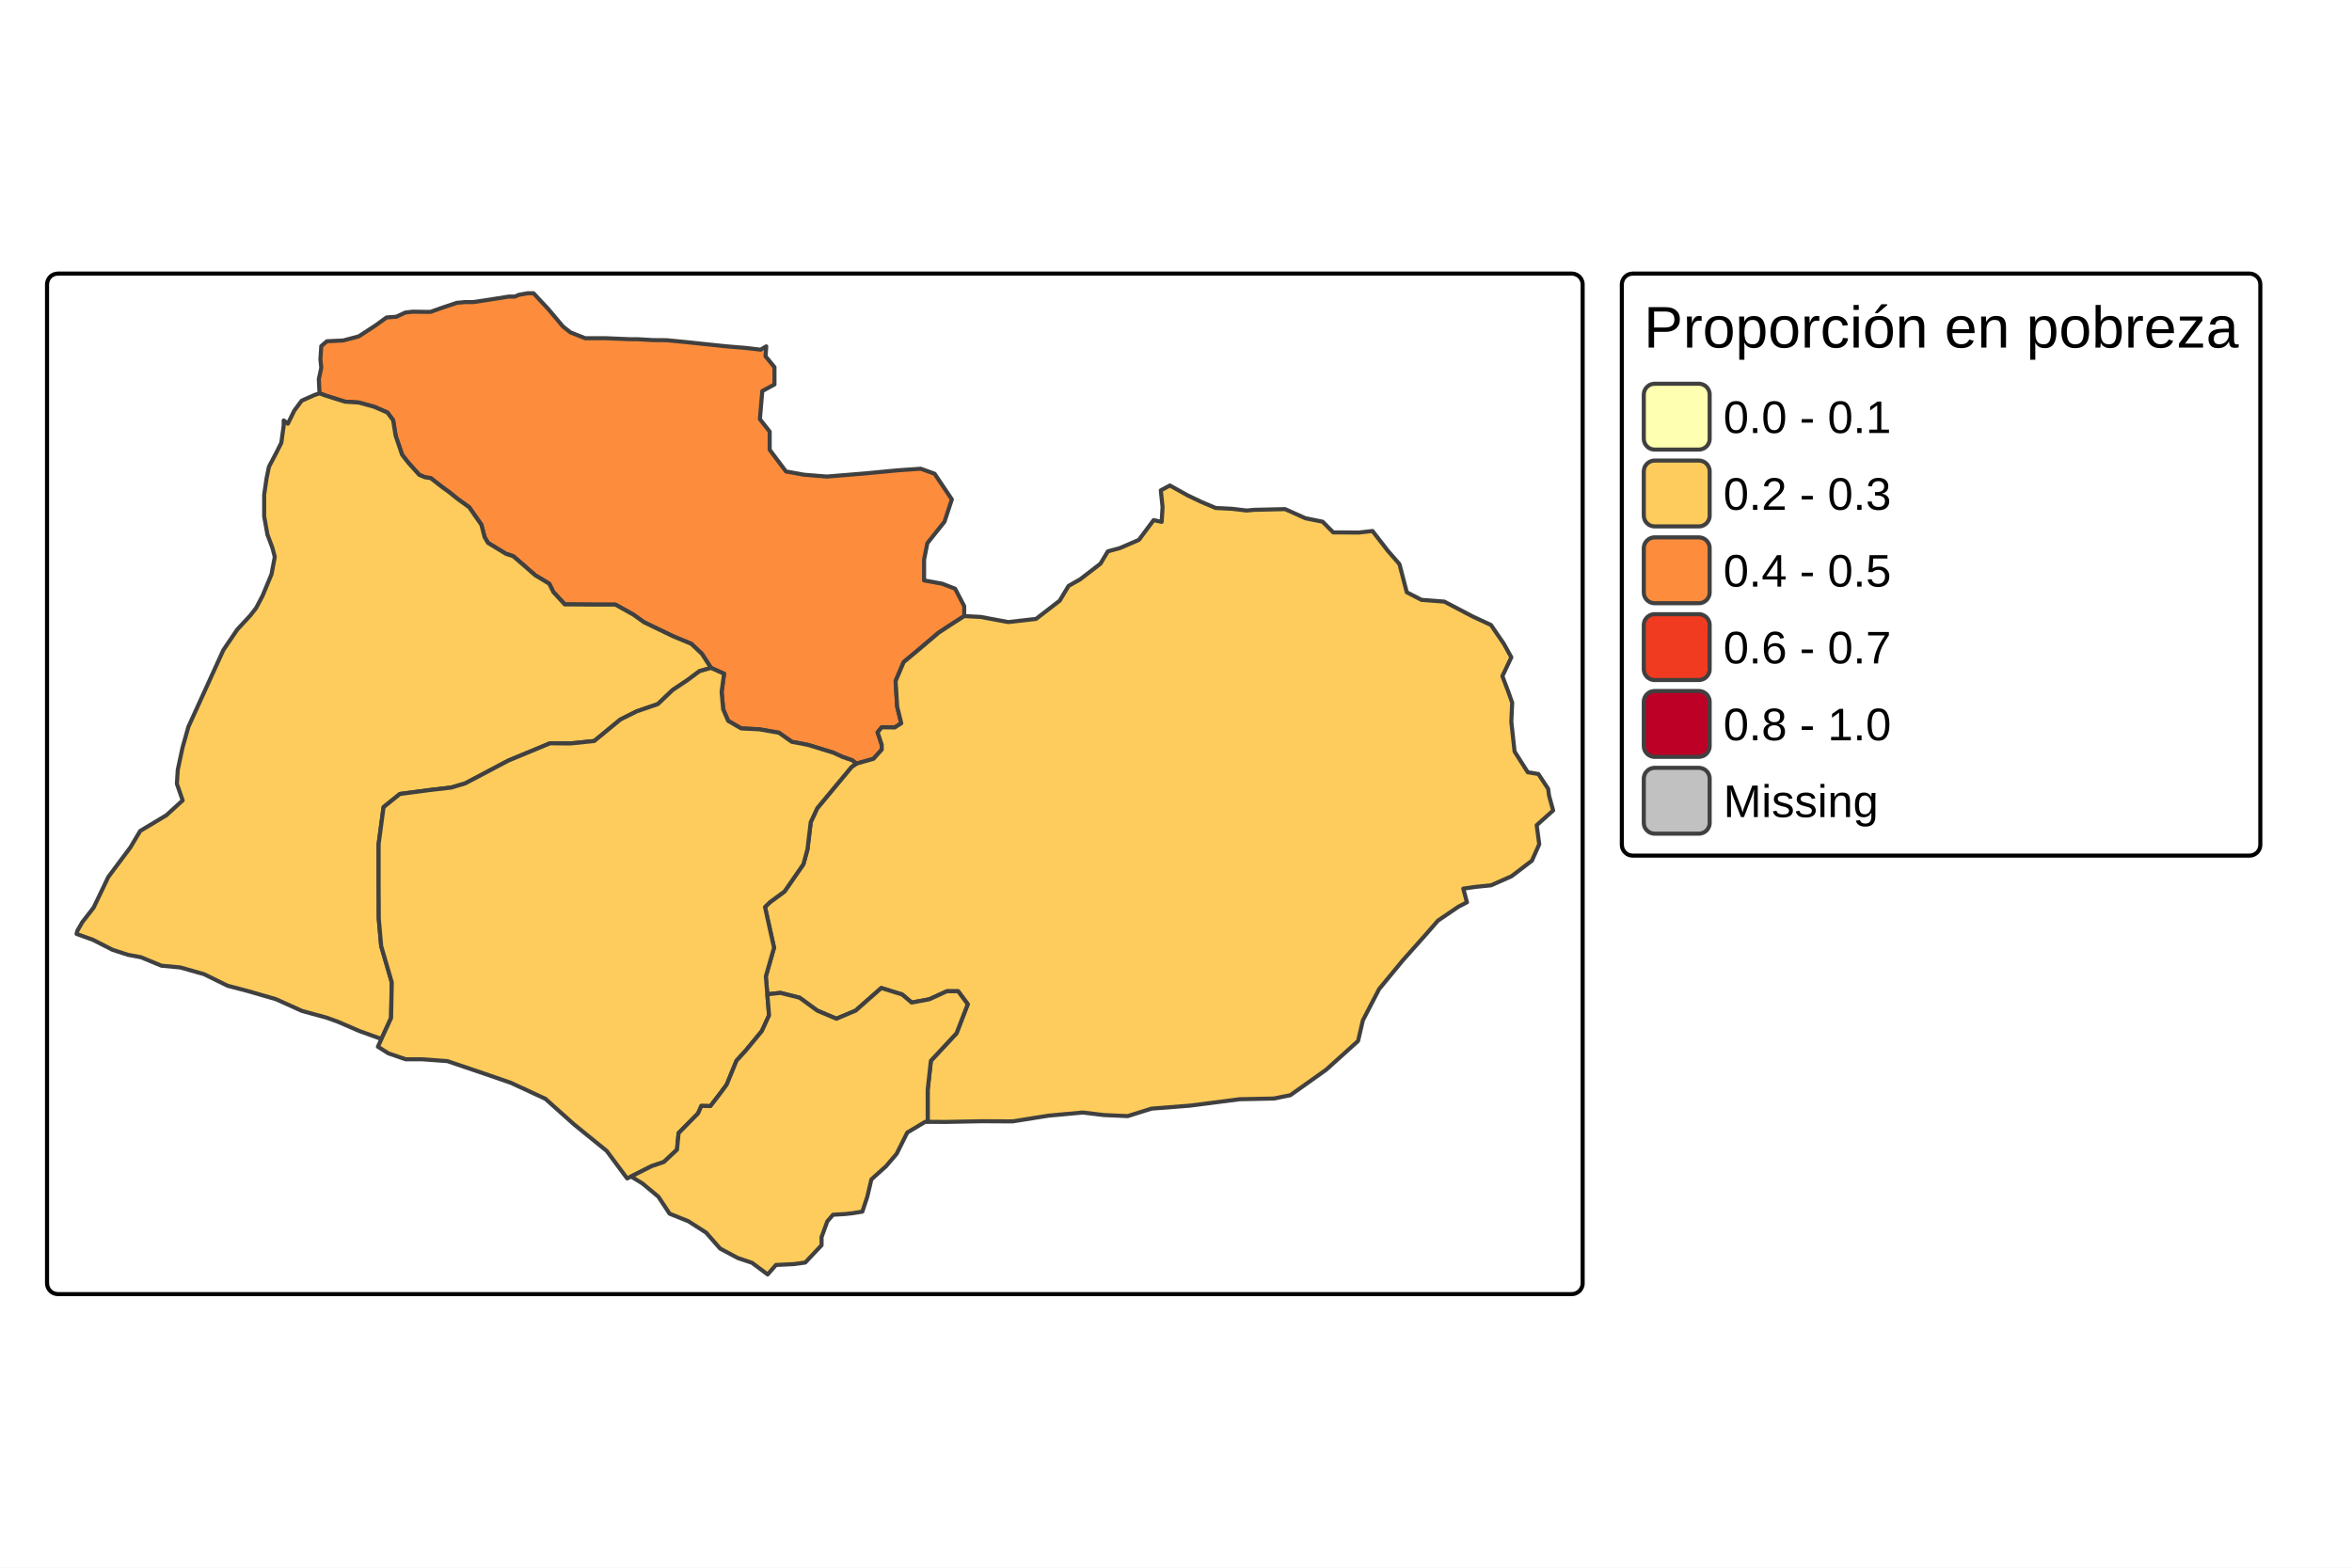
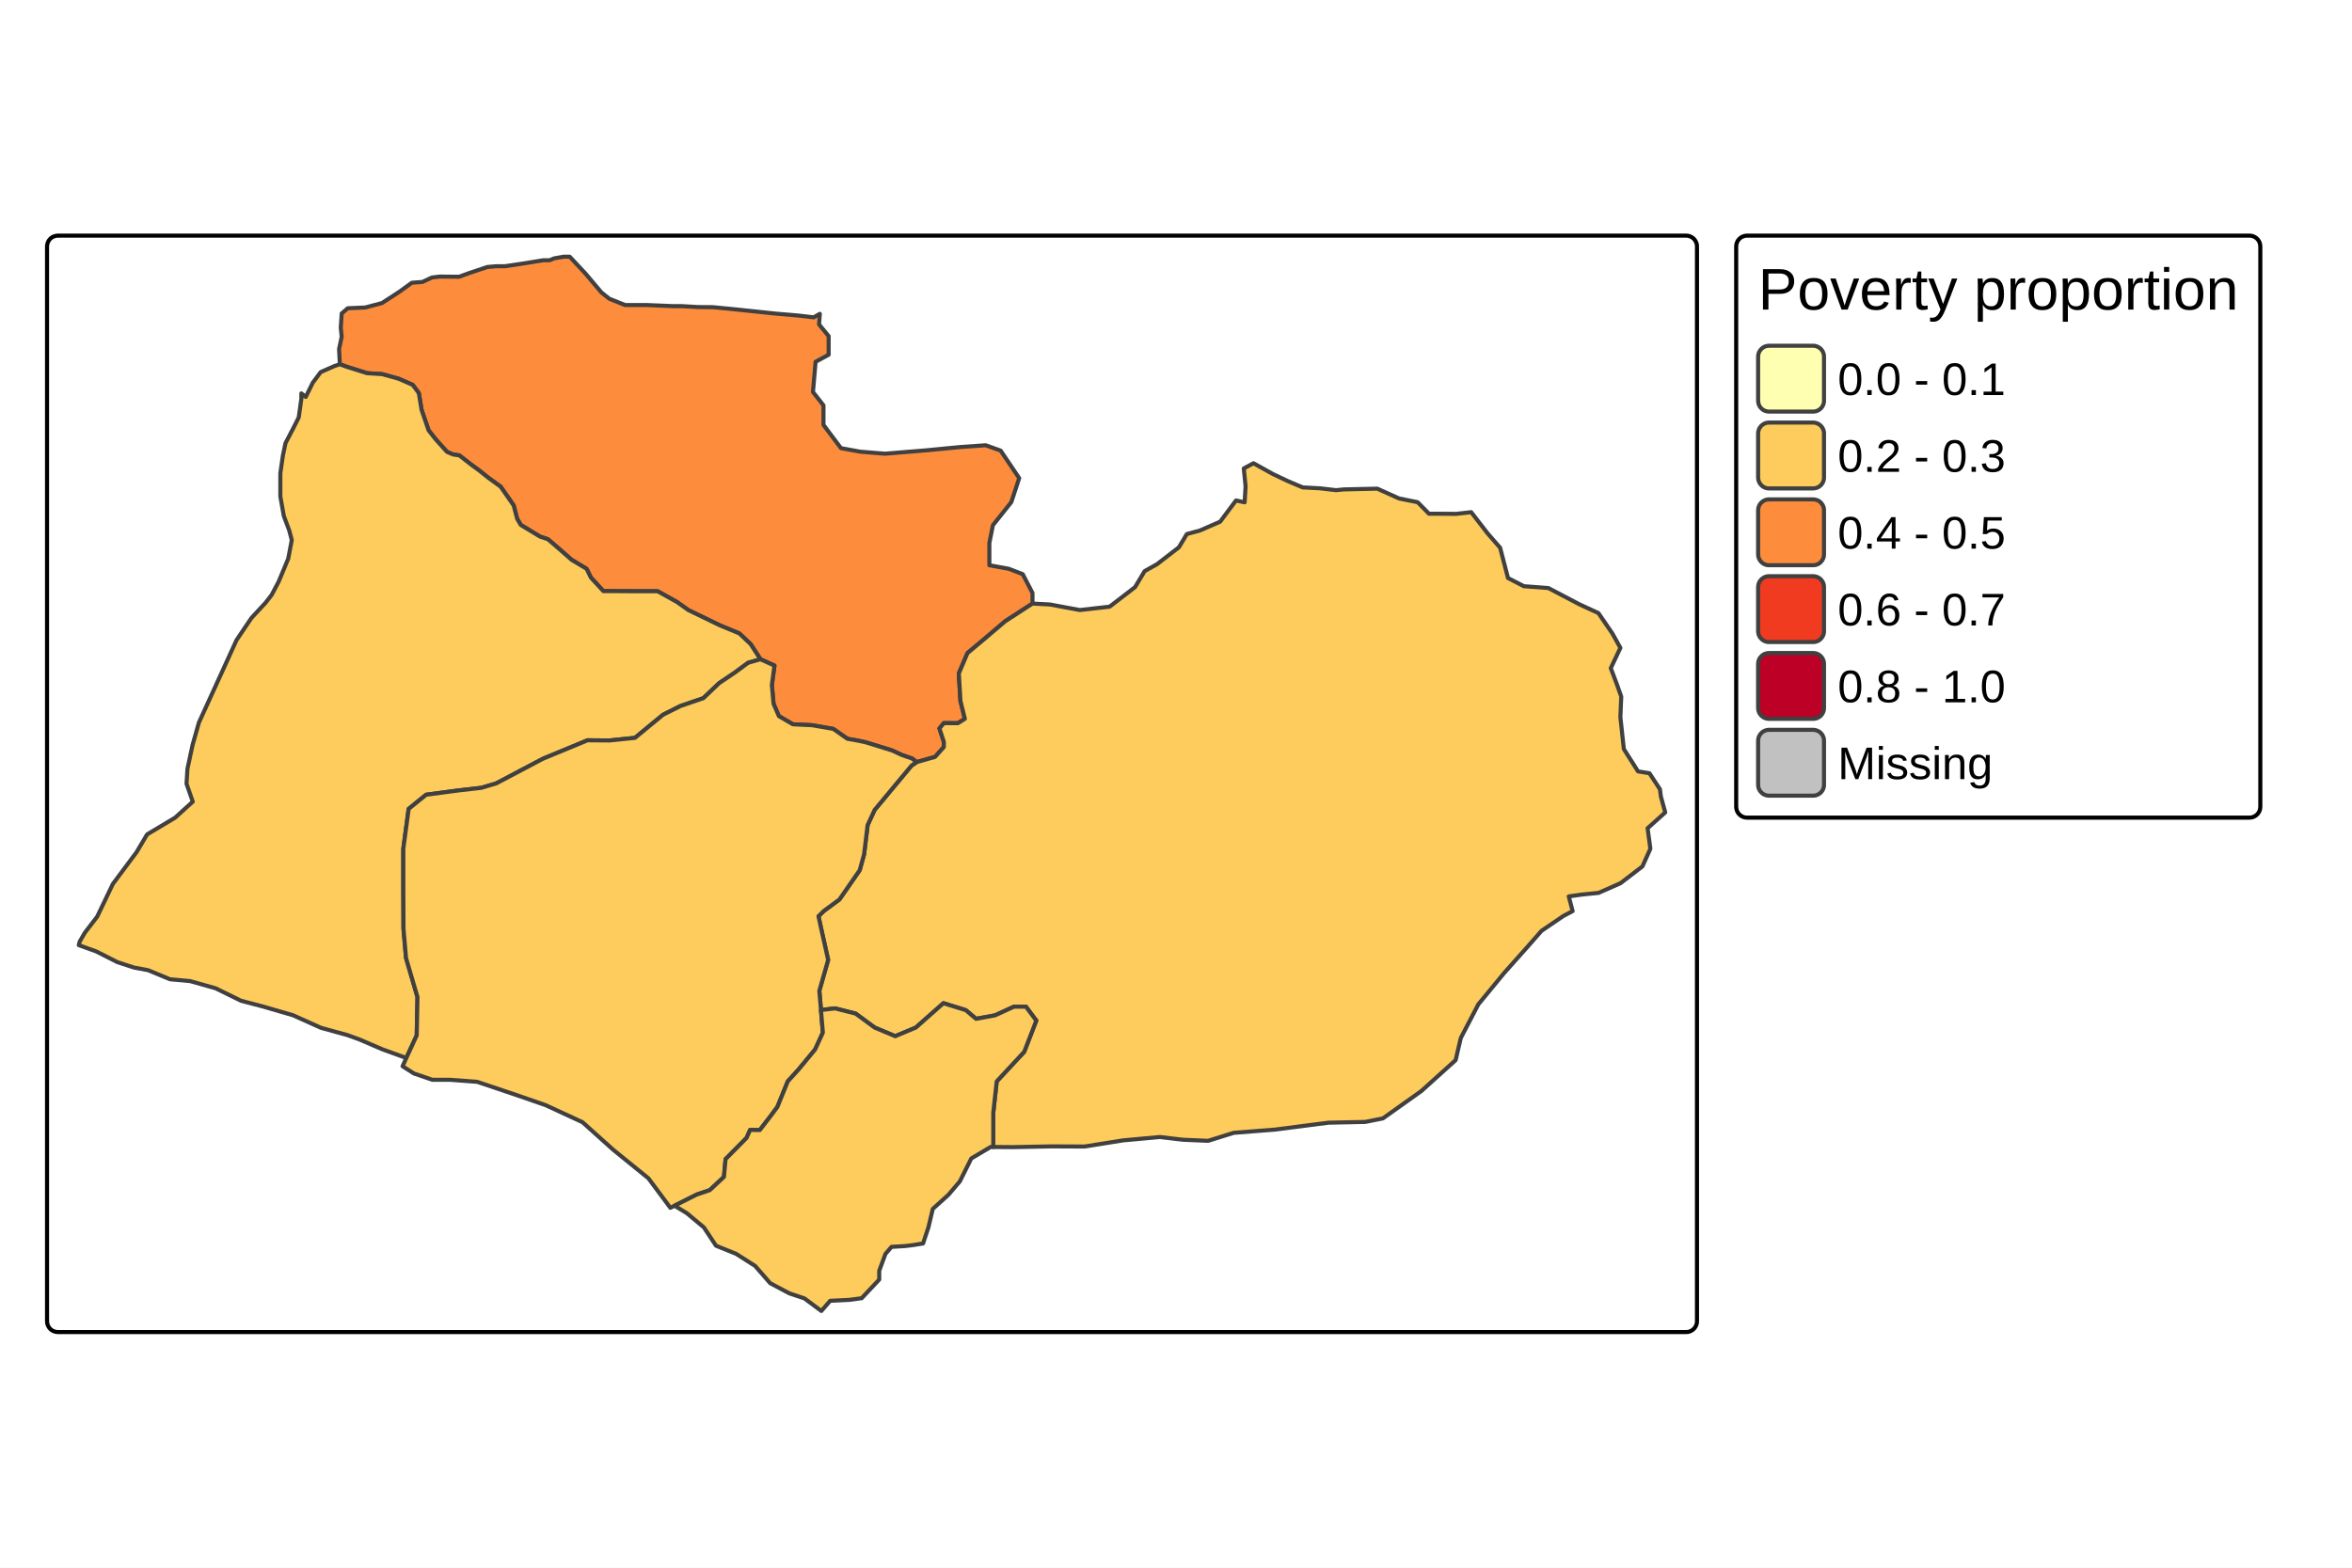
<svg xmlns="http://www.w3.org/2000/svg" width="432.00pt" height="288.00pt" viewBox="0 0 432.00 288.00">
  <g class="svglite">
    <defs>
      <style type="text/css">
    .svglite line, .svglite polyline, .svglite polygon, .svglite path, .svglite rect, .svglite circle {
      fill: none;
      stroke: #000000;
      stroke-linecap: round;
      stroke-linejoin: round;
      stroke-miterlimit: 10.00;
    }
    .svglite text {
      white-space: pre;
    }
    .svglite g.glyphgroup path {
      fill: inherit;
      stroke: none;
    }
  </style>
    </defs>
    <rect width="100%" height="100%" style="stroke: none; fill: #FFFFFF;" />
    <defs>
      <clipPath id="cpMC4wMHw0MzIuMDB8MC4wMHwyODguMDA=">
        <rect x="0.00" y="0.00" width="432.00" height="288.00" />
      </clipPath>
    </defs>
    <g clip-path="url(#cpMC4wMHw0MzIuMDB8MC4wMHwyODguMDA=)">
</g>
    <defs>
-       <clipPath id="cpOC42NHwyOTAuNjl8NTAuMjZ8MjM3Ljc0">
-         <rect x="8.64" y="50.26" width="282.05" height="187.47" />
+       <clipPath id="cpOC42NHwzMTEuNjl8NDMuMjl8MjQ0Ljcx">
+         <rect x="8.64" y="43.29" width="303.05" height="201.43" />
      </clipPath>
    </defs>
-     <g clip-path="url(#cpOC42NHwyOTAuNjl8NTAuMjZ8MjM3Ljc0)">
-       <polygon points="10.63,237.74 288.70,237.74 288.62,237.73 288.94,237.72 289.25,237.66 289.55,237.54 289.83,237.38 290.08,237.18 290.29,236.94 290.46,236.67 290.59,236.37 290.67,236.06 290.69,235.74 290.69,235.74 290.69,52.26 290.69,52.26 290.67,51.94 290.59,51.63 290.46,51.33 290.29,51.06 290.08,50.82 289.83,50.62 289.55,50.46 289.25,50.34 288.94,50.28 288.70,50.26 10.63,50.26 10.87,50.28 10.55,50.27 10.23,50.31 9.93,50.39 9.64,50.53 9.37,50.71 9.14,50.94 8.95,51.19 8.80,51.48 8.70,51.78 8.65,52.10 8.64,52.26 8.64,235.74 8.65,235.58 8.65,235.90 8.70,236.22 8.80,236.52 8.95,236.81 9.14,237.06 9.37,237.29 9.64,237.47 9.93,237.61 10.23,237.69 10.55,237.73 " style="stroke-width: nan; stroke: none; stroke-linecap: square; fill: #FFFFFF;" />
-       <path d="M 65.90 61.79 L 68.90 59.84 L 71.00 58.32 L 72.80 58.19 L 74.44 57.42 L 75.79 57.26 L 77.90 57.29 L 79.10 57.29 L 80.76 56.69 L 83.91 55.63 L 85.39 55.50 L 86.90 55.50 L 88.85 55.21 L 89.89 55.05 L 93.49 54.48 L 94.55 54.48 L 95.31 54.16 L 96.95 53.87 L 97.99 53.87 L 100.69 56.76 L 103.40 59.98 L 104.75 61.05 L 107.46 62.13 L 111.21 62.13 L 115.71 62.32 L 117.19 62.32 L 119.90 62.48 L 122.45 62.50 L 125.75 62.82 L 133.25 63.61 L 136.99 63.92 L 139.70 64.24 L 140.74 63.63 L 140.61 65.45 L 142.25 67.45 L 142.25 70.63 L 140.01 71.84 L 139.57 77.00 L 141.37 79.29 L 141.37 82.63 L 144.36 86.61 L 147.66 87.21 L 151.88 87.55 L 158.93 86.97 L 164.92 86.40 L 169.11 86.11 L 171.66 87.03 L 174.83 91.74 L 173.48 95.84 L 170.33 99.79 L 169.73 102.81 L 169.73 106.63 L 173.04 107.23 L 175.43 108.15 L 177.10 111.36 L 177.10 113.18 L 174.54 114.83 L 172.44 116.20 L 168.69 119.38 L 165.98 121.64 L 164.50 125.12 L 164.79 129.82 L 165.54 132.87 L 164.34 133.64 L 161.95 133.61 L 161.19 134.53 L 161.95 136.82 L 161.95 137.71 L 160.44 139.40 L 157.29 140.29 L 156.54 139.68 L 154.74 139.05 L 153.10 138.29 L 148.60 136.90 L 147.25 136.61 L 145.45 136.29 L 143.06 134.61 L 139.44 133.98 L 136.14 133.82 L 133.74 132.43 L 132.83 130.30 L 132.54 127.11 L 132.99 123.77 L 130.59 122.70 L 128.93 120.12 L 126.98 118.28 L 123.67 116.91 L 118.28 114.31 L 116.33 112.91 L 113.03 111.07 L 109.28 111.07 L 105.53 111.04 L 103.74 111.04 L 101.63 108.75 L 100.88 107.23 L 98.33 105.70 L 96.22 103.86 L 94.27 102.18 L 92.91 101.73 L 89.63 99.73 L 89.01 98.68 L 88.41 96.39 L 86.17 93.18 L 84.06 91.66 L 82.56 90.45 L 81.07 89.37 L 79.12 87.84 L 78.06 87.68 L 77.01 87.24 L 75.06 85.08 L 73.86 83.55 L 72.67 80.05 L 72.20 77.18 L 71.16 75.79 L 68.76 74.74 L 65.90 73.95 L 63.35 73.79 L 59.92 72.71 L 58.69 72.26 L 58.56 69.66 L 59.01 67.55 L 58.85 66.03 L 59.01 63.58 L 60.05 62.69 L 63.04 62.55 L 65.90 61.79 Z" style="fill-rule: evenodd; fill: #FD8D3C; stroke-width: 0.75; stroke: #404040;" />
-       <path d="M 58.69 72.26 L 59.92 72.71 L 63.35 73.79 L 65.90 73.95 L 68.76 74.74 L 71.16 75.79 L 72.20 77.18 L 72.67 80.05 L 73.86 83.55 L 75.06 85.08 L 77.01 87.24 L 78.06 87.68 L 79.12 87.84 L 81.07 89.37 L 82.56 90.45 L 84.06 91.66 L 86.17 93.18 L 88.41 96.39 L 89.01 98.68 L 89.63 99.73 L 92.91 101.73 L 94.27 102.18 L 96.22 103.86 L 98.33 105.70 L 100.88 107.23 L 101.63 108.75 L 103.74 111.04 L 105.53 111.04 L 109.28 111.07 L 113.03 111.07 L 116.33 112.91 L 118.28 114.31 L 123.67 116.91 L 126.98 118.28 L 128.93 120.12 L 130.59 122.70 L 128.48 123.30 L 126.25 124.96 L 123.54 126.77 L 120.83 129.35 L 116.93 130.69 L 113.94 132.19 L 109.15 136.13 L 104.81 136.58 L 101.03 136.55 L 93.41 139.71 L 85.44 143.92 L 82.89 144.68 L 78.99 145.13 L 73.45 145.86 L 70.45 148.28 L 69.54 155.09 L 69.54 161.93 L 69.57 168.76 L 70.01 173.78 L 71.96 180.46 L 71.83 187.01 L 70.06 190.87 L 65.98 189.40 L 62.08 187.71 L 59.97 186.95 L 55.47 185.72 L 50.68 183.56 L 45.42 182.04 L 41.80 181.09 L 37.46 178.96 L 33.11 177.73 L 29.65 177.41 L 25.90 175.86 L 23.51 175.41 L 20.67 174.49 L 17.06 172.65 L 14.06 171.57 L 14.22 170.97 L 15.10 169.44 L 17.21 166.71 L 19.89 161.11 L 23.95 155.67 L 25.75 152.65 L 30.54 149.78 L 33.55 147.04 L 32.49 143.99 L 32.65 141.42 L 33.53 137.32 L 34.60 133.53 L 41.02 119.43 L 43.58 115.65 L 45.97 113.07 L 47.04 111.70 L 48.23 109.44 L 49.87 105.49 L 50.47 102.31 L 50.03 100.63 L 49.12 98.21 L 48.52 94.86 L 48.52 90.89 L 48.96 87.87 L 49.40 85.74 L 50.76 83.16 L 51.67 81.34 L 52.11 78.16 L 52.11 77.24 L 52.87 77.84 L 54.06 75.42 L 55.41 73.61 L 57.81 72.55 L 58.69 72.26 Z" style="fill-rule: evenodd; fill: #FECC5C; stroke-width: 0.75; stroke: #404040;" />
-       <path d="M 230.34 93.66 L 236.04 93.53 L 239.78 95.21 L 242.93 95.84 L 244.88 97.81 L 246.37 97.81 L 249.54 97.84 L 252.09 97.55 L 254.93 101.21 L 257.04 103.63 L 258.39 108.81 L 261.10 110.20 L 265.28 110.52 L 270.54 113.28 L 271.19 113.58 L 273.85 114.81 L 276.24 118.31 L 277.59 120.75 L 275.95 124.22 L 276.99 126.96 L 277.75 129.09 L 277.59 132.59 L 278.19 138.06 L 280.61 141.87 L 282.56 142.19 L 284.36 144.92 L 284.51 146.13 L 285.27 148.89 L 282.25 151.60 L 282.72 155.10 L 281.37 158.12 L 277.62 160.98 L 273.87 162.64 L 271.01 162.93 L 268.77 163.25 L 269.44 165.76 L 267.86 166.58 L 264.11 169.13 L 261.72 171.87 L 257.69 176.39 L 253.31 181.70 L 250.32 187.46 L 249.44 191.24 L 243.58 196.52 L 237.00 201.20 L 233.98 201.81 L 227.68 201.94 L 218.55 203.12 L 211.49 203.67 L 207.12 205.04 L 202.78 204.85 L 198.87 204.38 L 192.58 204.96 L 185.99 206.01 L 180.42 205.98 L 173.69 206.11 L 170.39 206.09 L 170.39 203.78 L 170.39 200.22 L 170.98 194.87 L 175.69 189.82 L 177.75 184.48 L 175.98 182.10 L 173.92 182.10 L 170.69 183.58 L 167.45 184.18 L 165.69 182.69 L 161.87 181.51 L 157.16 185.66 L 153.63 187.15 L 150.11 185.66 L 146.87 183.29 L 143.34 182.40 L 140.94 182.67 L 140.66 179.38 L 142.17 174.10 L 140.98 168.76 L 140.51 166.63 L 141.42 165.74 L 144.10 163.77 L 147.56 158.77 L 148.31 156.04 L 148.91 151.04 L 150.11 148.47 L 153.26 144.68 L 156.41 140.89 L 157.29 140.29 L 160.44 139.40 L 161.95 137.71 L 161.95 136.82 L 161.19 134.53 L 161.95 133.61 L 164.34 133.64 L 165.54 132.87 L 164.79 129.82 L 164.50 125.12 L 165.98 121.64 L 168.69 119.38 L 172.44 116.20 L 174.54 114.83 L 177.10 113.18 L 180.09 113.33 L 185.19 114.28 L 190.29 113.70 L 194.63 110.36 L 196.27 107.63 L 198.38 106.44 L 202.13 103.55 L 203.48 101.29 L 205.72 100.68 L 209.18 99.18 L 211.89 95.55 L 213.37 95.87 L 213.53 93.13 L 213.21 90.08 L 214.88 89.19 L 218.18 91.03 L 220.73 92.24 L 223.29 93.32 L 226.28 93.47 L 228.98 93.79 L 230.34 93.66 Z" style="fill-rule: evenodd; fill: #FECC5C; stroke-width: 0.75; stroke: #404040;" />
-       <path d="M 130.59 122.70 L 132.99 123.77 L 132.54 127.11 L 132.83 130.30 L 133.74 132.43 L 136.14 133.82 L 139.44 133.98 L 143.06 134.61 L 145.45 136.29 L 147.25 136.61 L 148.60 136.90 L 153.10 138.29 L 154.74 139.05 L 156.54 139.68 L 157.29 140.29 L 156.41 140.89 L 153.26 144.68 L 150.11 148.47 L 148.91 151.04 L 148.31 156.04 L 147.56 158.77 L 144.10 163.77 L 141.42 165.74 L 140.51 166.63 L 140.98 168.76 L 142.17 174.10 L 140.66 179.38 L 140.94 182.67 L 141.26 186.53 L 139.93 189.42 L 137.07 192.89 L 135.28 194.86 L 133.48 199.25 L 132.13 201.07 L 130.49 203.20 L 128.82 203.17 L 128.22 204.54 L 124.64 208.16 L 124.35 211.21 L 121.93 213.47 L 119.69 214.23 L 115.92 216.13 L 115.19 216.49 L 111.44 211.44 L 105.43 206.56 L 100.17 201.86 L 93.87 198.94 L 88.93 197.23 L 82.17 194.94 L 77.53 194.60 L 74.51 194.60 L 71.36 193.52 L 69.41 192.29 L 70.06 190.87 L 71.83 187.01 L 71.96 180.46 L 70.01 173.78 L 69.57 168.76 L 69.54 161.93 L 69.54 155.09 L 70.45 148.28 L 73.45 145.86 L 78.99 145.13 L 82.89 144.68 L 85.44 143.92 L 93.41 139.71 L 101.03 136.55 L 104.81 136.58 L 109.15 136.13 L 113.94 132.19 L 116.93 130.69 L 120.83 129.35 L 123.54 126.77 L 126.25 124.96 L 128.48 123.30 L 130.59 122.70 Z" style="fill-rule: evenodd; fill: #FECC5C; stroke-width: 0.75; stroke: #404040;" />
-       <path d="M 140.94 182.67 L 143.34 182.40 L 146.87 183.29 L 150.11 185.66 L 153.63 187.15 L 157.16 185.66 L 161.87 181.51 L 165.69 182.69 L 167.45 184.18 L 170.69 183.58 L 173.92 182.10 L 175.98 182.10 L 177.75 184.48 L 175.69 189.82 L 170.98 194.87 L 170.39 200.22 L 170.39 203.78 L 170.39 206.09 L 169.94 206.09 L 166.64 208.06 L 164.69 211.97 L 162.73 214.26 L 160.05 216.67 L 159.30 219.85 L 158.39 222.59 L 156.59 222.88 L 155.24 223.03 L 153.00 223.16 L 151.96 224.37 L 150.90 227.26 L 150.90 228.76 L 147.90 231.94 L 145.80 232.23 L 142.52 232.39 L 141.00 234.13 L 138.11 231.98 L 135.53 231.12 L 132.27 229.38 L 129.69 226.44 L 126.43 224.35 L 122.99 222.97 L 120.93 219.85 L 118.01 217.42 L 115.92 216.13 L 119.69 214.23 L 121.93 213.47 L 124.35 211.21 L 124.64 208.16 L 128.22 204.54 L 128.82 203.17 L 130.49 203.20 L 132.13 201.07 L 133.48 199.25 L 135.28 194.86 L 137.07 192.89 L 139.93 189.42 L 141.26 186.53 L 140.94 182.67 Z" style="fill-rule: evenodd; fill: #FECC5C; stroke-width: 0.75; stroke: #404040;" />
+     <g clip-path="url(#cpOC42NHwzMTEuNjl8NDMuMjl8MjQ0Ljcx)">
+       <polygon points="10.63,244.71 309.70,244.71 309.62,244.71 309.94,244.70 310.25,244.64 310.55,244.52 310.83,244.36 311.08,244.16 311.29,243.92 311.46,243.65 311.59,243.35 311.67,243.04 311.69,242.72 311.69,242.72 311.69,45.28 311.69,45.28 311.67,44.96 311.59,44.65 311.46,44.35 311.29,44.08 311.08,43.84 310.83,43.64 310.55,43.48 310.25,43.36 309.94,43.30 309.70,43.29 10.63,43.29 10.87,43.30 10.55,43.29 10.23,43.33 9.93,43.42 9.64,43.55 9.37,43.73 9.14,43.96 8.95,44.21 8.80,44.50 8.70,44.80 8.65,45.12 8.64,45.28 8.64,242.72 8.65,242.56 8.65,242.88 8.70,243.20 8.80,243.50 8.95,243.79 9.14,244.04 9.37,244.27 9.64,244.45 9.93,244.58 10.23,244.67 10.55,244.71 " style="stroke-width: nan; stroke: none; stroke-linecap: square; fill: #FFFFFF;" />
+       <path d="M 70.17 55.67 L 73.38 53.58 L 75.65 51.94 L 77.58 51.80 L 79.34 50.98 L 80.79 50.81 L 83.06 50.83 L 84.34 50.84 L 86.13 50.18 L 89.51 49.05 L 91.11 48.91 L 92.73 48.91 L 94.83 48.60 L 95.94 48.43 L 99.80 47.81 L 100.95 47.81 L 101.76 47.47 L 103.52 47.16 L 104.64 47.16 L 107.55 50.27 L 110.46 53.72 L 111.91 54.88 L 114.82 56.04 L 118.84 56.04 L 123.68 56.24 L 125.28 56.24 L 128.18 56.41 L 130.92 56.43 L 134.47 56.77 L 142.53 57.62 L 146.55 57.96 L 149.46 58.30 L 150.58 57.65 L 150.44 59.60 L 152.20 61.75 L 152.20 65.17 L 149.80 66.47 L 149.32 72.01 L 151.25 74.47 L 151.25 78.06 L 154.46 82.33 L 158.01 82.98 L 162.55 83.35 L 170.12 82.73 L 176.55 82.11 L 181.05 81.80 L 183.79 82.78 L 187.20 87.84 L 185.75 92.25 L 182.37 96.49 L 181.72 99.74 L 181.72 103.84 L 185.28 104.49 L 187.85 105.48 L 189.64 108.93 L 189.64 110.88 L 186.90 112.66 L 184.63 114.13 L 180.61 117.55 L 177.70 119.98 L 176.11 123.71 L 176.41 128.77 L 177.22 132.05 L 175.94 132.86 L 173.36 132.84 L 172.55 133.83 L 173.36 136.28 L 173.36 137.24 L 171.74 139.05 L 168.36 140.01 L 167.55 139.36 L 165.62 138.69 L 163.86 137.87 L 159.02 136.37 L 157.57 136.06 L 155.64 135.72 L 153.06 133.91 L 149.18 133.23 L 145.63 133.06 L 143.06 131.56 L 142.08 129.28 L 141.77 125.86 L 142.25 122.27 L 139.67 121.11 L 137.88 118.34 L 135.79 116.36 L 132.24 114.89 L 126.45 112.09 L 124.35 110.60 L 120.80 108.62 L 116.77 108.62 L 112.75 108.59 L 110.82 108.59 L 108.55 106.13 L 107.74 104.49 L 105.00 102.85 L 102.74 100.87 L 100.64 99.06 L 99.19 98.58 L 95.66 96.44 L 94.99 95.31 L 94.35 92.85 L 91.95 89.40 L 89.68 87.76 L 88.06 86.46 L 86.47 85.30 L 84.37 83.66 L 83.22 83.49 L 82.10 83.01 L 80.01 80.69 L 78.72 79.05 L 77.43 75.29 L 76.93 72.21 L 75.81 70.71 L 73.24 69.58 L 70.17 68.73 L 67.43 68.56 L 63.74 67.40 L 62.42 66.92 L 62.28 64.12 L 62.76 61.86 L 62.59 60.22 L 62.76 57.59 L 63.87 56.63 L 67.09 56.49 L 70.17 55.67 Z" style="fill-rule: evenodd; fill: #FD8D3C; stroke-width: 0.75; stroke: #404040;" />
+       <path d="M 62.42 66.92 L 63.74 67.40 L 67.43 68.56 L 70.17 68.73 L 73.24 69.58 L 75.81 70.71 L 76.93 72.21 L 77.43 75.29 L 78.72 79.05 L 80.01 80.69 L 82.10 83.01 L 83.22 83.49 L 84.37 83.66 L 86.47 85.30 L 88.06 86.46 L 89.68 87.76 L 91.95 89.40 L 94.35 92.85 L 94.99 95.31 L 95.66 96.44 L 99.19 98.58 L 100.64 99.06 L 102.74 100.87 L 105.00 102.85 L 107.74 104.49 L 108.55 106.13 L 110.82 108.59 L 112.75 108.59 L 116.77 108.62 L 120.80 108.62 L 124.35 110.60 L 126.45 112.09 L 132.24 114.89 L 135.79 116.36 L 137.88 118.34 L 139.67 121.11 L 137.41 121.76 L 135.00 123.54 L 132.10 125.49 L 129.19 128.26 L 124.99 129.70 L 121.78 131.31 L 116.63 135.55 L 111.96 136.03 L 107.91 136.00 L 99.72 139.39 L 91.16 143.91 L 88.42 144.73 L 84.23 145.21 L 78.27 146.00 L 75.06 148.60 L 74.08 155.92 L 74.08 163.26 L 74.11 170.61 L 74.58 176.00 L 76.68 183.17 L 76.54 190.21 L 74.63 194.36 L 70.25 192.78 L 66.05 190.97 L 63.79 190.15 L 58.95 188.82 L 53.81 186.51 L 48.16 184.87 L 44.27 183.85 L 39.60 181.56 L 34.93 180.24 L 31.22 179.90 L 27.19 178.23 L 24.62 177.75 L 21.57 176.76 L 17.68 174.79 L 14.47 173.63 L 14.64 172.98 L 15.59 171.34 L 17.85 168.40 L 20.73 162.39 L 25.09 156.54 L 27.02 153.29 L 32.17 150.21 L 35.41 147.27 L 34.26 143.99 L 34.43 141.23 L 35.38 136.82 L 36.53 132.75 L 43.44 117.60 L 46.18 113.53 L 48.75 110.76 L 49.89 109.30 L 51.18 106.86 L 52.94 102.63 L 53.59 99.21 L 53.11 97.40 L 52.13 94.80 L 51.49 91.21 L 51.49 86.94 L 51.96 83.69 L 52.44 81.40 L 53.89 78.63 L 54.87 76.68 L 55.35 73.26 L 55.35 72.27 L 56.16 72.92 L 57.44 70.32 L 58.90 68.36 L 61.47 67.23 L 62.42 66.92 Z" style="fill-rule: evenodd; fill: #FECC5C; stroke-width: 0.75; stroke: #404040;" />
+       <path d="M 246.84 89.91 L 252.97 89.77 L 256.99 91.58 L 260.38 92.26 L 262.47 94.38 L 264.07 94.38 L 267.48 94.40 L 270.22 94.09 L 273.26 98.02 L 275.53 100.62 L 276.98 106.19 L 279.89 107.69 L 284.39 108.03 L 290.04 110.99 L 290.74 111.32 L 293.59 112.63 L 296.16 116.39 L 297.62 119.02 L 295.86 122.75 L 296.97 125.69 L 297.78 127.98 L 297.62 131.74 L 298.26 137.61 L 300.86 141.71 L 302.96 142.05 L 304.89 144.99 L 305.05 146.29 L 305.86 149.25 L 302.62 152.16 L 303.13 155.92 L 301.67 159.17 L 297.65 162.25 L 293.62 164.03 L 290.54 164.34 L 288.14 164.68 L 288.85 167.38 L 287.16 168.27 L 283.13 171.01 L 280.56 173.94 L 276.23 178.80 L 271.53 184.51 L 268.31 190.69 L 267.36 194.76 L 261.07 200.43 L 254.00 205.46 L 250.76 206.11 L 243.99 206.25 L 234.17 207.52 L 226.60 208.11 L 221.90 209.58 L 217.23 209.38 L 213.04 208.88 L 206.27 209.50 L 199.20 210.63 L 193.21 210.60 L 185.97 210.74 L 182.44 210.71 L 182.44 208.23 L 182.44 204.40 L 183.07 198.66 L 188.12 193.23 L 190.34 187.49 L 188.44 184.94 L 186.23 184.94 L 182.76 186.53 L 179.28 187.17 L 177.38 185.57 L 173.28 184.30 L 168.22 188.77 L 164.43 190.36 L 160.64 188.77 L 157.16 186.21 L 153.37 185.25 L 150.79 185.55 L 150.49 182.02 L 152.11 176.34 L 150.83 170.61 L 150.33 168.32 L 151.30 167.36 L 154.18 165.24 L 157.90 159.87 L 158.71 156.94 L 159.36 151.57 L 160.64 148.80 L 164.02 144.73 L 167.41 140.66 L 168.36 140.01 L 171.74 139.05 L 173.36 137.24 L 173.36 136.28 L 172.55 133.83 L 173.36 132.84 L 175.94 132.86 L 177.22 132.05 L 176.41 128.77 L 176.11 123.71 L 177.70 119.98 L 180.61 117.55 L 184.63 114.13 L 186.90 112.66 L 189.64 110.88 L 192.85 111.05 L 198.33 112.07 L 203.81 111.45 L 208.48 107.86 L 210.24 104.92 L 212.51 103.65 L 216.54 100.54 L 217.99 98.11 L 220.39 97.46 L 224.11 95.84 L 227.02 91.94 L 228.61 92.28 L 228.78 89.34 L 228.45 86.06 L 230.23 85.10 L 233.79 87.08 L 236.53 88.38 L 239.27 89.54 L 242.48 89.71 L 245.39 90.05 L 246.84 89.91 Z" style="fill-rule: evenodd; fill: #FECC5C; stroke-width: 0.75; stroke: #404040;" />
+       <path d="M 139.67 121.11 L 142.25 122.27 L 141.77 125.86 L 142.08 129.28 L 143.06 131.56 L 145.63 133.06 L 149.18 133.23 L 153.06 133.91 L 155.64 135.72 L 157.57 136.06 L 159.02 136.37 L 163.86 137.87 L 165.62 138.69 L 167.55 139.36 L 168.36 140.01 L 167.41 140.66 L 164.02 144.73 L 160.64 148.80 L 159.36 151.57 L 158.71 156.94 L 157.90 159.87 L 154.18 165.24 L 151.30 167.36 L 150.33 168.32 L 150.83 170.61 L 152.11 176.34 L 150.49 182.02 L 150.79 185.55 L 151.14 189.70 L 149.71 192.81 L 146.63 196.53 L 144.70 198.65 L 142.78 203.37 L 141.32 205.32 L 139.56 207.60 L 137.77 207.58 L 137.13 209.04 L 133.27 212.94 L 132.97 216.21 L 130.37 218.64 L 127.96 219.46 L 123.90 221.50 L 123.13 221.89 L 119.10 216.47 L 112.63 211.22 L 106.99 206.16 L 100.22 203.03 L 94.91 201.19 L 87.64 198.74 L 82.66 198.37 L 79.42 198.37 L 76.03 197.21 L 73.94 195.88 L 74.63 194.36 L 76.54 190.21 L 76.68 183.17 L 74.58 176.00 L 74.11 170.61 L 74.08 163.26 L 74.08 155.92 L 75.06 148.60 L 78.27 146.00 L 84.23 145.21 L 88.42 144.73 L 91.16 143.91 L 99.72 139.39 L 107.91 136.00 L 111.96 136.03 L 116.63 135.55 L 121.78 131.31 L 124.99 129.70 L 129.19 128.26 L 132.10 125.49 L 135.00 123.54 L 137.41 121.76 L 139.67 121.11 Z" style="fill-rule: evenodd; fill: #FECC5C; stroke-width: 0.75; stroke: #404040;" />
+       <path d="M 150.79 185.55 L 153.37 185.25 L 157.16 186.21 L 160.64 188.77 L 164.43 190.36 L 168.22 188.77 L 173.28 184.30 L 177.38 185.57 L 179.28 187.17 L 182.76 186.53 L 186.23 184.94 L 188.44 184.94 L 190.34 187.49 L 188.12 193.23 L 183.07 198.66 L 182.44 204.40 L 182.44 208.23 L 182.44 210.71 L 181.95 210.71 L 178.40 212.82 L 176.30 217.03 L 174.21 219.49 L 171.33 222.09 L 170.52 225.50 L 169.54 228.44 L 167.61 228.75 L 166.16 228.92 L 163.75 229.06 L 162.63 230.36 L 161.49 233.46 L 161.49 235.07 L 158.27 238.49 L 156.01 238.80 L 152.48 238.97 L 150.86 240.84 L 147.75 238.53 L 144.98 237.60 L 141.47 235.74 L 138.70 232.57 L 135.20 230.34 L 131.51 228.85 L 129.29 225.49 L 126.16 222.88 L 123.90 221.50 L 127.96 219.46 L 130.37 218.64 L 132.97 216.21 L 133.27 212.94 L 137.13 209.04 L 137.77 207.58 L 139.56 207.60 L 141.32 205.32 L 142.78 203.37 L 144.70 198.65 L 146.63 196.53 L 149.71 192.81 L 151.14 189.70 L 150.79 185.55 Z" style="fill-rule: evenodd; fill: #FECC5C; stroke-width: 0.75; stroke: #404040;" />
    </g>
    <g clip-path="url(#cpMC4wMHw0MzIuMDB8MC4wMHwyODguMDA=)">
-       <polygon points="10.63,237.74 288.70,237.74 288.62,237.73 288.94,237.72 289.25,237.66 289.55,237.54 289.83,237.38 290.08,237.18 290.29,236.94 290.46,236.67 290.59,236.37 290.67,236.06 290.69,235.74 290.69,235.74 290.69,52.26 290.69,52.26 290.67,51.94 290.59,51.63 290.46,51.33 290.29,51.06 290.08,50.82 289.83,50.62 289.55,50.46 289.25,50.34 288.94,50.28 288.70,50.26 10.63,50.26 10.87,50.28 10.55,50.27 10.23,50.31 9.93,50.39 9.64,50.53 9.37,50.71 9.14,50.94 8.95,51.19 8.80,51.48 8.70,51.78 8.65,52.10 8.64,52.26 8.64,235.74 8.65,235.58 8.65,235.90 8.70,236.22 8.80,236.52 8.95,236.81 9.14,237.06 9.37,237.29 9.64,237.47 9.93,237.61 10.23,237.69 10.55,237.73 " style="stroke-width: 0.75; stroke-linecap: square;" />
-       <polygon points="299.89,157.18 413.17,157.18 413.09,157.18 413.41,157.17 413.72,157.11 414.02,156.99 414.30,156.83 414.55,156.63 414.76,156.39 414.93,156.12 415.06,155.82 415.13,155.51 415.16,155.19 415.16,155.19 415.16,52.26 415.16,52.26 415.13,51.94 415.06,51.63 414.93,51.33 414.76,51.06 414.55,50.82 414.30,50.62 414.02,50.46 413.72,50.34 413.41,50.28 413.17,50.26 299.89,50.26 300.13,50.28 299.81,50.27 299.49,50.31 299.18,50.39 298.89,50.53 298.63,50.71 298.39,50.94 298.20,51.19 298.05,51.48 297.95,51.78 297.90,52.10 297.89,52.26 297.89,155.19 297.90,155.03 297.90,155.35 297.95,155.67 298.05,155.97 298.20,156.26 298.39,156.51 298.63,156.74 298.89,156.92 299.18,157.06 299.49,157.14 299.81,157.18 " style="stroke-width: 0.00; stroke: none; fill: #FFFFFF;" />
-       <text x="301.92" y="63.85" style="font-size: 10.80px; font-family: &quot;Arial&quot;;" textLength="109.20px" lengthAdjust="spacingAndGlyphs">Proporción en pobreza</text>
-       <text x="316.54" y="79.55" style="font-size: 8.40px; font-family: &quot;Arial&quot;;" textLength="30.80px" lengthAdjust="spacingAndGlyphs">0.0 - 0.1</text>
-       <text x="316.54" y="93.66" style="font-size: 8.40px; font-family: &quot;Arial&quot;;" textLength="30.80px" lengthAdjust="spacingAndGlyphs">0.2 - 0.3</text>
-       <text x="316.54" y="107.77" style="font-size: 8.40px; font-family: &quot;Arial&quot;;" textLength="30.80px" lengthAdjust="spacingAndGlyphs">0.4 - 0.5</text>
-       <text x="316.54" y="121.88" style="font-size: 8.40px; font-family: &quot;Arial&quot;;" textLength="30.80px" lengthAdjust="spacingAndGlyphs">0.6 - 0.7</text>
-       <text x="316.54" y="136.00" style="font-size: 8.40px; font-family: &quot;Arial&quot;;" textLength="30.80px" lengthAdjust="spacingAndGlyphs">0.8 - 1.0</text>
-       <text x="316.54" y="150.11" style="font-size: 8.40px; font-family: &quot;Arial&quot;;" textLength="28.45px" lengthAdjust="spacingAndGlyphs">Missing</text>
-       <polygon points="303.92,82.59 312.03,82.59 311.95,82.59 312.27,82.58 312.58,82.51 312.88,82.40 313.16,82.24 313.41,82.04 313.62,81.80 313.79,81.53 313.92,81.23 314.00,80.92 314.02,80.60 314.02,80.60 314.02,72.49 314.02,72.49 314.00,72.17 313.92,71.86 313.79,71.56 313.62,71.29 313.41,71.05 313.16,70.85 312.88,70.69 312.58,70.58 312.27,70.51 312.03,70.50 303.92,70.50 304.16,70.51 303.84,70.50 303.52,70.54 303.21,70.63 302.92,70.76 302.66,70.95 302.43,71.17 302.23,71.42 302.08,71.71 301.98,72.01 301.93,72.33 301.92,72.49 301.92,80.60 301.93,80.44 301.93,80.76 301.98,81.08 302.08,81.38 302.23,81.67 302.43,81.92 302.66,82.14 302.92,82.33 303.21,82.46 303.52,82.55 303.84,82.59 " style="stroke-width: 0.75; stroke: #404040; fill: #FFFFB2;" />
-       <polygon points="303.92,96.70 312.03,96.70 311.95,96.70 312.27,96.69 312.58,96.63 312.88,96.51 313.16,96.35 313.41,96.15 313.62,95.91 313.79,95.64 313.92,95.34 314.00,95.03 314.02,94.71 314.02,94.71 314.02,86.60 314.02,86.60 314.00,86.28 313.92,85.97 313.79,85.68 313.62,85.40 313.41,85.16 313.16,84.96 312.88,84.80 312.58,84.69 312.27,84.62 312.03,84.61 303.92,84.61 304.16,84.62 303.84,84.61 303.52,84.65 303.21,84.74 302.92,84.88 302.66,85.06 302.43,85.28 302.23,85.54 302.08,85.82 301.98,86.12 301.93,86.44 301.92,86.60 301.92,94.71 301.93,94.55 301.93,94.87 301.98,95.19 302.08,95.49 302.23,95.78 302.43,96.03 302.66,96.26 302.92,96.44 303.21,96.58 303.52,96.66 303.84,96.70 " style="stroke-width: 0.75; stroke: #404040; fill: #FECC5C;" />
-       <polygon points="303.92,110.82 312.03,110.82 311.95,110.82 312.27,110.80 312.58,110.74 312.88,110.62 313.16,110.46 313.41,110.26 313.62,110.02 313.79,109.75 313.92,109.46 314.00,109.14 314.02,108.82 314.02,108.82 314.02,100.71 314.02,100.71 314.00,100.39 313.92,100.08 313.79,99.79 313.62,99.52 313.41,99.28 313.16,99.07 312.88,98.91 312.58,98.80 312.27,98.74 312.03,98.72 303.92,98.72 304.16,98.74 303.84,98.72 303.52,98.76 303.21,98.85 302.92,98.99 302.66,99.17 302.43,99.39 302.23,99.65 302.08,99.93 301.98,100.24 301.93,100.55 301.92,100.71 301.92,108.82 301.93,108.66 301.93,108.98 301.98,109.30 302.08,109.61 302.23,109.89 302.43,110.15 302.66,110.37 302.92,110.55 303.21,110.69 303.52,110.78 303.84,110.82 " style="stroke-width: 0.75; stroke: #404040; fill: #FD8D3C;" />
-       <polygon points="303.92,124.93 312.03,124.93 311.95,124.93 312.27,124.91 312.58,124.85 312.88,124.74 313.16,124.58 313.41,124.37 313.62,124.13 313.79,123.86 313.92,123.57 314.00,123.26 314.02,122.94 314.02,122.94 314.02,114.83 314.02,114.83 314.00,114.51 313.92,114.19 313.79,113.90 313.62,113.63 313.41,113.39 313.16,113.19 312.88,113.03 312.58,112.91 312.27,112.85 312.03,112.83 303.92,112.83 304.16,112.85 303.84,112.83 303.52,112.87 303.21,112.96 302.92,113.10 302.66,113.28 302.43,113.50 302.23,113.76 302.08,114.04 301.98,114.35 301.93,114.67 301.92,114.83 301.92,122.94 301.93,122.78 301.93,123.10 301.98,123.41 302.08,123.72 302.23,124.00 302.43,124.26 302.66,124.48 302.92,124.66 303.21,124.80 303.52,124.89 303.84,124.93 " style="stroke-width: 0.75; stroke: #404040; fill: #F03B20;" />
-       <polygon points="303.92,139.04 312.03,139.04 311.95,139.04 312.27,139.03 312.58,138.96 312.88,138.85 313.16,138.69 313.41,138.49 313.62,138.25 313.79,137.97 313.92,137.68 314.00,137.37 314.02,137.05 314.02,137.05 314.02,128.94 314.02,128.94 314.00,128.62 313.92,128.31 313.79,128.01 313.62,127.74 313.41,127.50 313.16,127.30 312.88,127.14 312.58,127.02 312.27,126.96 312.03,126.94 303.92,126.94 304.16,126.96 303.84,126.95 303.52,126.99 303.21,127.07 302.92,127.21 302.66,127.39 302.43,127.62 302.23,127.87 302.08,128.16 301.98,128.46 301.93,128.78 301.92,128.94 301.92,137.05 301.93,136.89 301.93,137.21 301.98,137.53 302.08,137.83 302.23,138.11 302.43,138.37 302.66,138.59 302.92,138.77 303.21,138.91 303.52,139.00 303.84,139.04 " style="stroke-width: 0.75; stroke: #404040; fill: #BD0026;" />
-       <polygon points="303.92,153.15 312.03,153.15 311.95,153.15 312.27,153.14 312.58,153.07 312.88,152.96 313.16,152.80 313.41,152.60 313.62,152.36 313.79,152.09 313.92,151.79 314.00,151.48 314.02,151.16 314.02,151.16 314.02,143.05 314.02,143.05 314.00,142.73 313.92,142.42 313.79,142.12 313.62,141.85 313.41,141.61 313.16,141.41 312.88,141.25 312.58,141.14 312.27,141.07 312.03,141.06 303.92,141.06 304.16,141.07 303.84,141.06 303.52,141.10 303.21,141.19 302.92,141.32 302.66,141.51 302.43,141.73 302.23,141.98 302.08,142.27 301.98,142.57 301.93,142.89 301.92,143.05 301.92,151.16 301.93,151.00 301.93,151.32 301.98,151.64 302.08,151.94 302.23,152.23 302.43,152.48 302.66,152.70 302.92,152.89 303.21,153.02 303.52,153.11 303.84,153.15 " style="stroke-width: 0.75; stroke: #404040; fill: #C1C1C1;" />
-       <polygon points="299.89,157.18 413.17,157.18 413.09,157.18 413.41,157.17 413.72,157.11 414.02,156.99 414.30,156.83 414.55,156.63 414.76,156.39 414.93,156.12 415.06,155.82 415.13,155.51 415.16,155.19 415.16,155.19 415.16,52.26 415.16,52.26 415.13,51.94 415.06,51.63 414.93,51.33 414.76,51.06 414.55,50.82 414.30,50.62 414.02,50.46 413.72,50.34 413.41,50.28 413.17,50.26 299.89,50.26 300.13,50.28 299.81,50.27 299.49,50.31 299.18,50.39 298.89,50.53 298.63,50.71 298.39,50.94 298.20,51.19 298.05,51.48 297.95,51.78 297.90,52.10 297.89,52.26 297.89,155.19 297.90,155.03 297.90,155.35 297.95,155.67 298.05,155.97 298.20,156.26 298.39,156.51 298.63,156.74 298.89,156.92 299.18,157.06 299.49,157.14 299.81,157.18 " style="stroke-width: 0.75;" />
+       <polygon points="10.63,244.71 309.70,244.71 309.62,244.71 309.94,244.70 310.25,244.64 310.55,244.52 310.83,244.36 311.08,244.16 311.29,243.92 311.46,243.65 311.59,243.35 311.67,243.04 311.69,242.72 311.69,242.72 311.69,45.28 311.69,45.28 311.67,44.96 311.59,44.65 311.46,44.35 311.29,44.08 311.08,43.84 310.83,43.64 310.55,43.48 310.25,43.36 309.94,43.30 309.70,43.29 10.63,43.29 10.87,43.30 10.55,43.29 10.23,43.33 9.93,43.42 9.64,43.55 9.37,43.73 9.14,43.96 8.95,44.21 8.80,44.50 8.70,44.80 8.65,45.12 8.64,45.28 8.64,242.72 8.65,242.56 8.65,242.88 8.70,243.20 8.80,243.50 8.95,243.79 9.14,244.04 9.37,244.27 9.64,244.45 9.93,244.58 10.23,244.67 10.55,244.71 " style="stroke-width: 0.75; stroke-linecap: square;" />
+       <polygon points="320.89,150.21 413.17,150.21 413.09,150.20 413.41,150.19 413.72,150.13 414.02,150.01 414.30,149.85 414.55,149.65 414.76,149.41 414.93,149.14 415.06,148.84 415.13,148.53 415.16,148.21 415.16,148.21 415.16,45.28 415.16,45.28 415.13,44.96 415.06,44.65 414.93,44.35 414.76,44.08 414.55,43.84 414.30,43.64 414.02,43.48 413.72,43.36 413.41,43.30 413.17,43.29 320.89,43.29 321.13,43.30 320.81,43.29 320.49,43.33 320.18,43.42 319.89,43.55 319.63,43.73 319.39,43.96 319.20,44.21 319.05,44.50 318.95,44.80 318.90,45.12 318.89,45.28 318.89,148.21 318.90,148.05 318.90,148.37 318.95,148.69 319.05,148.99 319.20,149.28 319.39,149.53 319.63,149.76 319.89,149.94 320.18,150.08 320.49,150.17 320.81,150.20 " style="stroke-width: 0.00; stroke: none; fill: #FFFFFF;" />
+       <text x="322.92" y="56.87" style="font-size: 10.80px; font-family: &quot;Arial&quot;;" textLength="88.20px" lengthAdjust="spacingAndGlyphs">Poverty proportion</text>
+       <text x="337.54" y="72.57" style="font-size: 8.40px; font-family: &quot;Arial&quot;;" textLength="30.80px" lengthAdjust="spacingAndGlyphs">0.0 - 0.1</text>
+       <text x="337.54" y="86.68" style="font-size: 8.40px; font-family: &quot;Arial&quot;;" textLength="30.80px" lengthAdjust="spacingAndGlyphs">0.2 - 0.3</text>
+       <text x="337.54" y="100.79" style="font-size: 8.40px; font-family: &quot;Arial&quot;;" textLength="30.80px" lengthAdjust="spacingAndGlyphs">0.4 - 0.5</text>
+       <text x="337.54" y="114.90" style="font-size: 8.40px; font-family: &quot;Arial&quot;;" textLength="30.80px" lengthAdjust="spacingAndGlyphs">0.6 - 0.7</text>
+       <text x="337.54" y="129.02" style="font-size: 8.40px; font-family: &quot;Arial&quot;;" textLength="30.80px" lengthAdjust="spacingAndGlyphs">0.8 - 1.0</text>
+       <text x="337.54" y="143.13" style="font-size: 8.40px; font-family: &quot;Arial&quot;;" textLength="28.45px" lengthAdjust="spacingAndGlyphs">Missing</text>
+       <polygon points="324.92,75.61 333.03,75.61 332.95,75.61 333.27,75.60 333.58,75.54 333.88,75.42 334.16,75.26 334.41,75.06 334.62,74.82 334.79,74.55 334.92,74.25 335.00,73.94 335.02,73.62 335.02,73.62 335.02,65.51 335.02,65.51 335.00,65.19 334.92,64.88 334.79,64.58 334.62,64.31 334.41,64.07 334.16,63.87 333.88,63.71 333.58,63.60 333.27,63.53 333.03,63.52 324.92,63.52 325.16,63.53 324.84,63.52 324.52,63.56 324.21,63.65 323.92,63.78 323.66,63.97 323.43,64.19 323.23,64.45 323.08,64.73 322.98,65.03 322.93,65.35 322.92,65.51 322.92,73.62 322.93,73.46 322.93,73.78 322.98,74.10 323.08,74.40 323.23,74.69 323.43,74.94 323.66,75.16 323.92,75.35 324.21,75.48 324.52,75.57 324.84,75.61 " style="stroke-width: 0.75; stroke: #404040; fill: #FFFFB2;" />
+       <polygon points="324.92,89.73 333.03,89.73 332.95,89.72 333.27,89.71 333.58,89.65 333.88,89.53 334.16,89.37 334.41,89.17 334.62,88.93 334.79,88.66 334.92,88.36 335.00,88.05 335.02,87.73 335.02,87.73 335.02,79.62 335.02,79.62 335.00,79.30 334.92,78.99 334.79,78.70 334.62,78.43 334.41,78.19 334.16,77.98 333.88,77.82 333.58,77.71 333.27,77.64 333.03,77.63 324.92,77.63 325.16,77.64 324.84,77.63 324.52,77.67 324.21,77.76 323.92,77.90 323.66,78.08 323.43,78.30 323.23,78.56 323.08,78.84 322.98,79.15 322.93,79.46 322.92,79.62 322.92,87.73 322.93,87.57 322.93,87.89 322.98,88.21 323.08,88.51 323.23,88.80 323.43,89.05 323.66,89.28 323.92,89.46 324.21,89.60 324.52,89.69 324.84,89.72 " style="stroke-width: 0.75; stroke: #404040; fill: #FECC5C;" />
+       <polygon points="324.92,103.84 333.03,103.84 332.95,103.84 333.27,103.82 333.58,103.76 333.88,103.65 334.16,103.49 334.41,103.28 334.62,103.04 334.79,102.77 334.92,102.48 335.00,102.16 335.02,101.85 335.02,101.85 335.02,93.73 335.02,93.73 335.00,93.41 334.92,93.10 334.79,92.81 334.62,92.54 334.41,92.30 334.16,92.09 333.88,91.93 333.58,91.82 333.27,91.76 333.03,91.74 324.92,91.74 325.16,91.76 324.84,91.74 324.52,91.78 324.21,91.87 323.92,92.01 323.66,92.19 323.43,92.41 323.23,92.67 323.08,92.95 322.98,93.26 322.93,93.57 322.92,93.73 322.92,101.85 322.93,101.68 322.93,102.01 322.98,102.32 323.08,102.63 323.23,102.91 323.43,103.17 323.66,103.39 323.92,103.57 324.21,103.71 324.52,103.80 324.84,103.84 " style="stroke-width: 0.75; stroke: #404040; fill: #FD8D3C;" />
+       <polygon points="324.92,117.95 333.03,117.95 332.95,117.95 333.27,117.94 333.58,117.87 333.88,117.76 334.16,117.60 334.41,117.39 334.62,117.15 334.79,116.88 334.92,116.59 335.00,116.28 335.02,115.96 335.02,115.96 335.02,107.85 335.02,107.85 335.00,107.53 334.92,107.22 334.79,106.92 334.62,106.65 334.41,106.41 334.16,106.21 333.88,106.05 333.58,105.93 333.27,105.87 333.03,105.85 324.92,105.85 325.16,105.87 324.84,105.86 324.52,105.89 324.21,105.98 323.92,106.12 323.66,106.30 323.43,106.53 323.23,106.78 323.08,107.07 322.98,107.37 322.93,107.69 322.92,107.85 322.92,115.96 322.93,115.80 322.93,116.12 322.98,116.43 323.08,116.74 323.23,117.02 323.43,117.28 323.66,117.50 323.92,117.68 324.21,117.82 324.52,117.91 324.84,117.95 " style="stroke-width: 0.75; stroke: #404040; fill: #F03B20;" />
+       <polygon points="324.92,132.06 333.03,132.06 332.95,132.06 333.27,132.05 333.58,131.98 333.88,131.87 334.16,131.71 334.41,131.51 334.62,131.27 334.79,131.00 334.92,130.70 335.00,130.39 335.02,130.07 335.02,130.07 335.02,121.96 335.02,121.96 335.00,121.64 334.92,121.33 334.79,121.03 334.62,120.76 334.41,120.52 334.16,120.32 333.88,120.16 333.58,120.04 333.27,119.98 333.03,119.97 324.92,119.97 325.16,119.98 324.84,119.97 324.52,120.01 324.21,120.10 323.92,120.23 323.66,120.41 323.43,120.64 323.23,120.89 323.08,121.18 322.98,121.48 322.93,121.80 322.92,121.96 322.92,130.07 322.93,129.91 322.93,130.23 322.98,130.55 323.08,130.85 323.23,131.13 323.43,131.39 323.66,131.61 323.92,131.79 324.21,131.93 324.52,132.02 324.84,132.06 " style="stroke-width: 0.75; stroke: #404040; fill: #BD0026;" />
+       <polygon points="324.92,146.17 333.03,146.17 332.95,146.17 333.27,146.16 333.58,146.10 333.88,145.98 334.16,145.82 334.41,145.62 334.62,145.38 334.79,145.11 334.92,144.81 335.00,144.50 335.02,144.18 335.02,144.18 335.02,136.07 335.02,136.07 335.00,135.75 334.92,135.44 334.79,135.14 334.62,134.87 334.41,134.63 334.16,134.43 333.88,134.27 333.58,134.16 333.27,134.09 333.03,134.08 324.92,134.08 325.16,134.09 324.84,134.08 324.52,134.12 324.21,134.21 323.92,134.34 323.66,134.53 323.43,134.75 323.23,135.01 323.08,135.29 322.98,135.59 322.93,135.91 322.92,136.07 322.92,144.18 322.93,144.02 322.93,144.34 322.98,144.66 323.08,144.96 323.23,145.25 323.43,145.50 323.66,145.72 323.92,145.91 324.21,146.04 324.52,146.13 324.84,146.17 " style="stroke-width: 0.75; stroke: #404040; fill: #C1C1C1;" />
+       <polygon points="320.89,150.21 413.17,150.21 413.09,150.20 413.41,150.19 413.72,150.13 414.02,150.01 414.30,149.85 414.55,149.65 414.76,149.41 414.93,149.14 415.06,148.84 415.13,148.53 415.16,148.21 415.16,148.21 415.16,45.28 415.16,45.28 415.13,44.96 415.06,44.65 414.93,44.35 414.76,44.08 414.55,43.84 414.30,43.64 414.02,43.48 413.72,43.36 413.41,43.30 413.17,43.29 320.89,43.29 321.13,43.30 320.81,43.29 320.49,43.33 320.18,43.42 319.89,43.55 319.63,43.73 319.39,43.96 319.20,44.21 319.05,44.50 318.95,44.80 318.90,45.12 318.89,45.28 318.89,148.21 318.90,148.05 318.90,148.37 318.95,148.69 319.05,148.99 319.20,149.28 319.39,149.53 319.63,149.76 319.89,149.94 320.18,150.08 320.49,150.17 320.81,150.20 " style="stroke-width: 0.75;" />
    </g>
  </g>
</svg>
